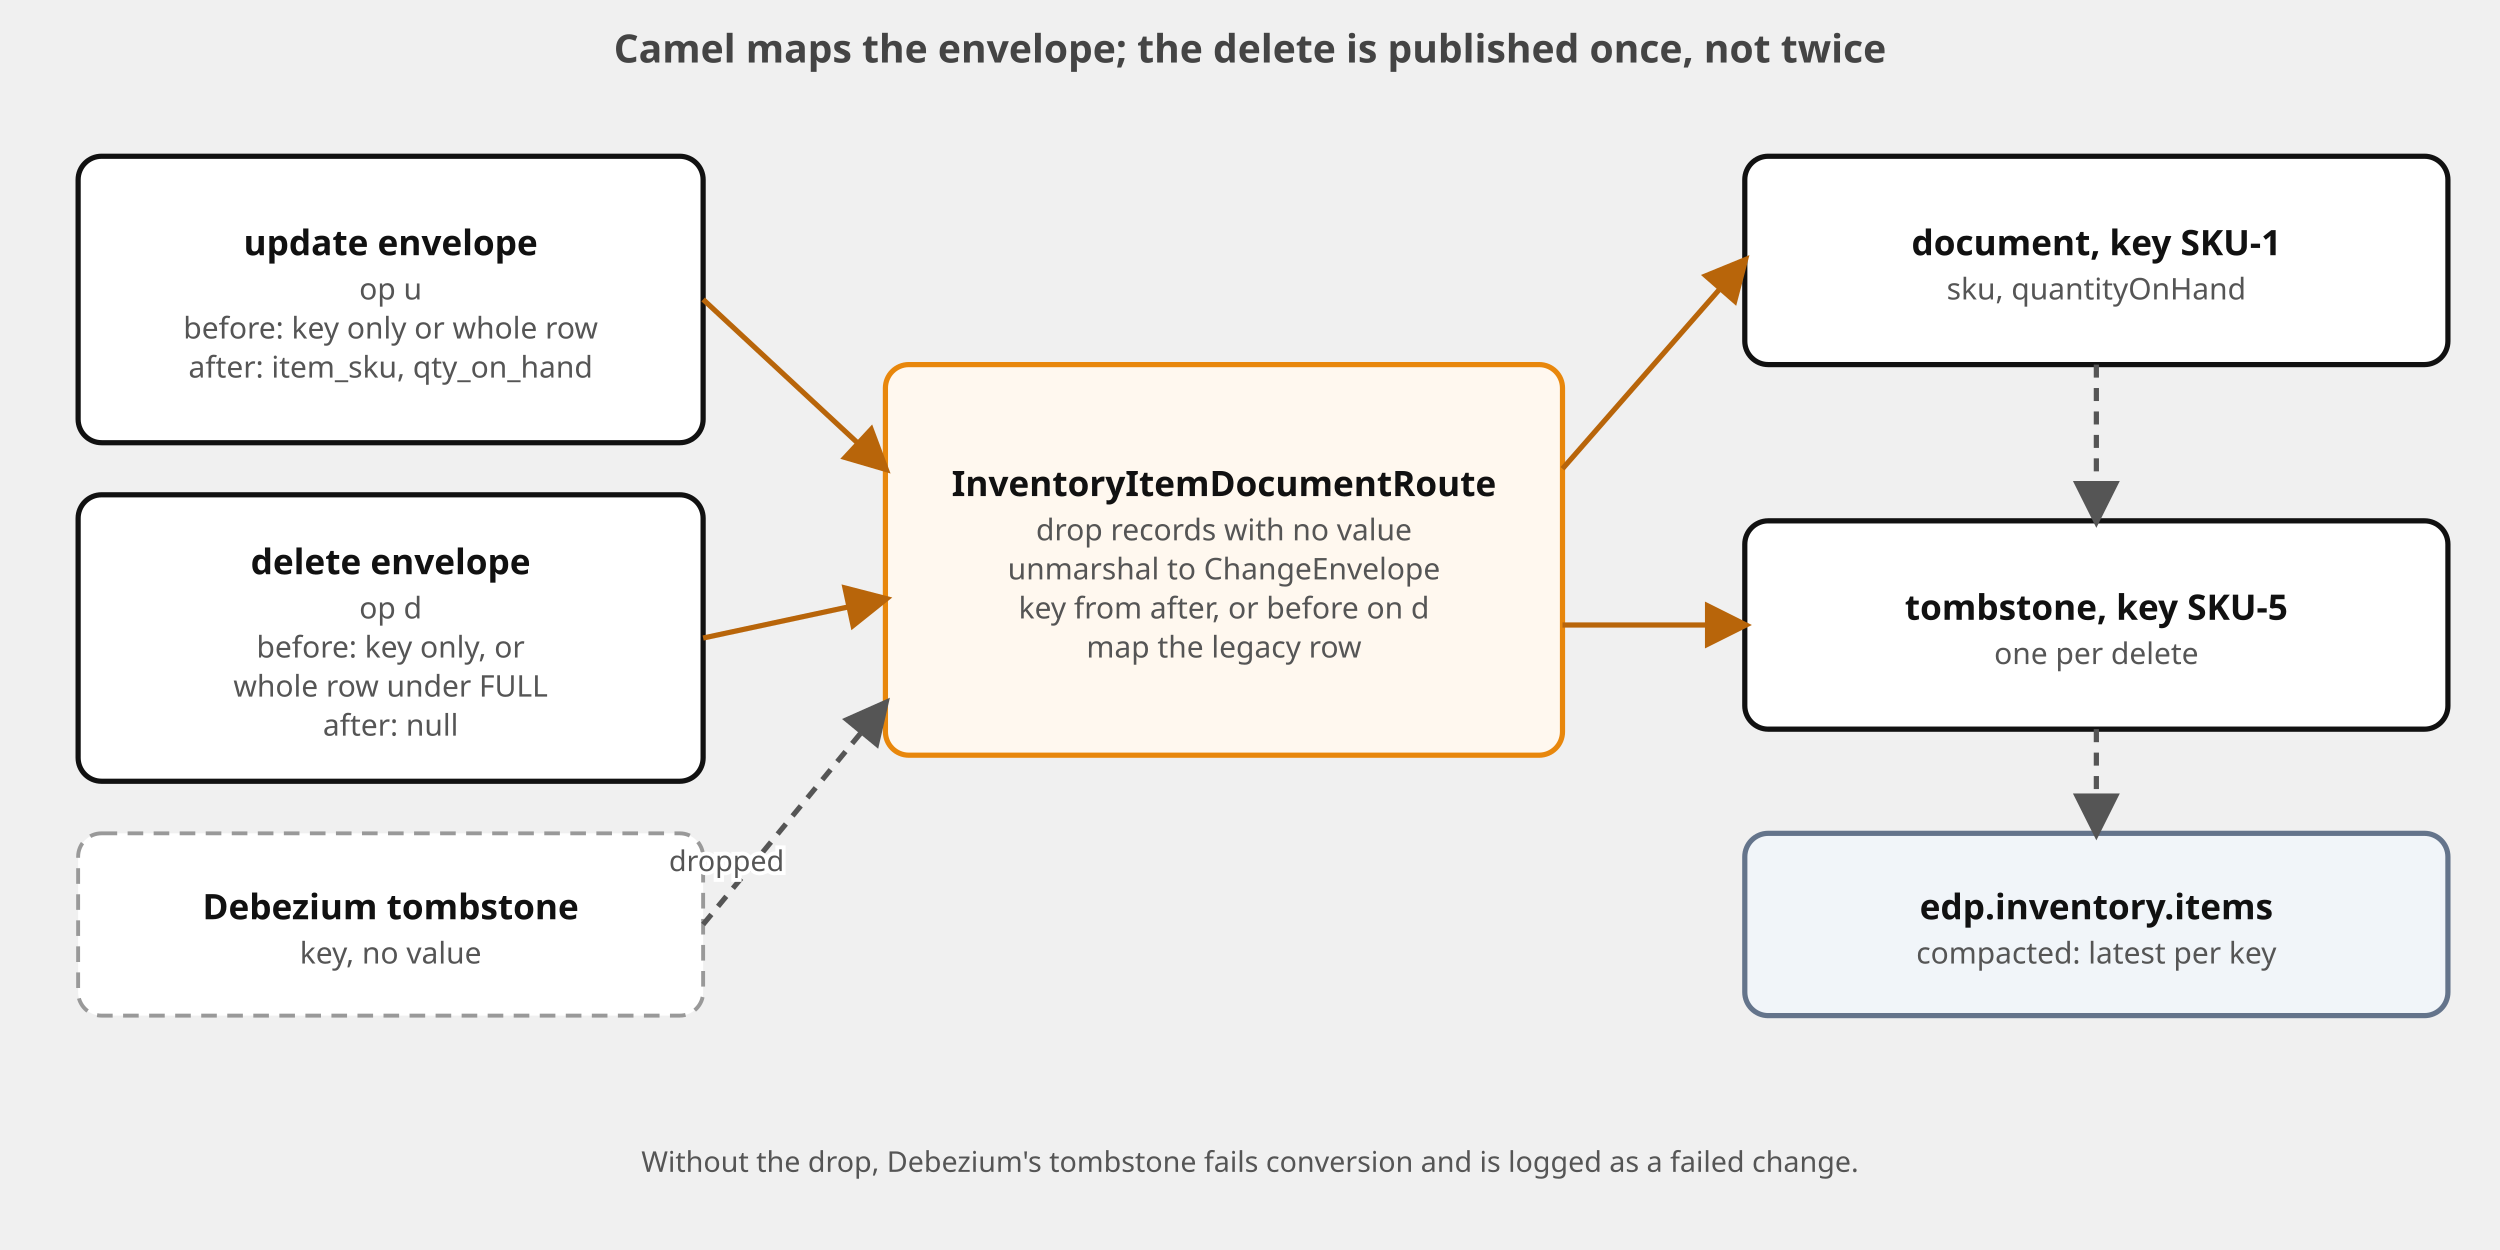
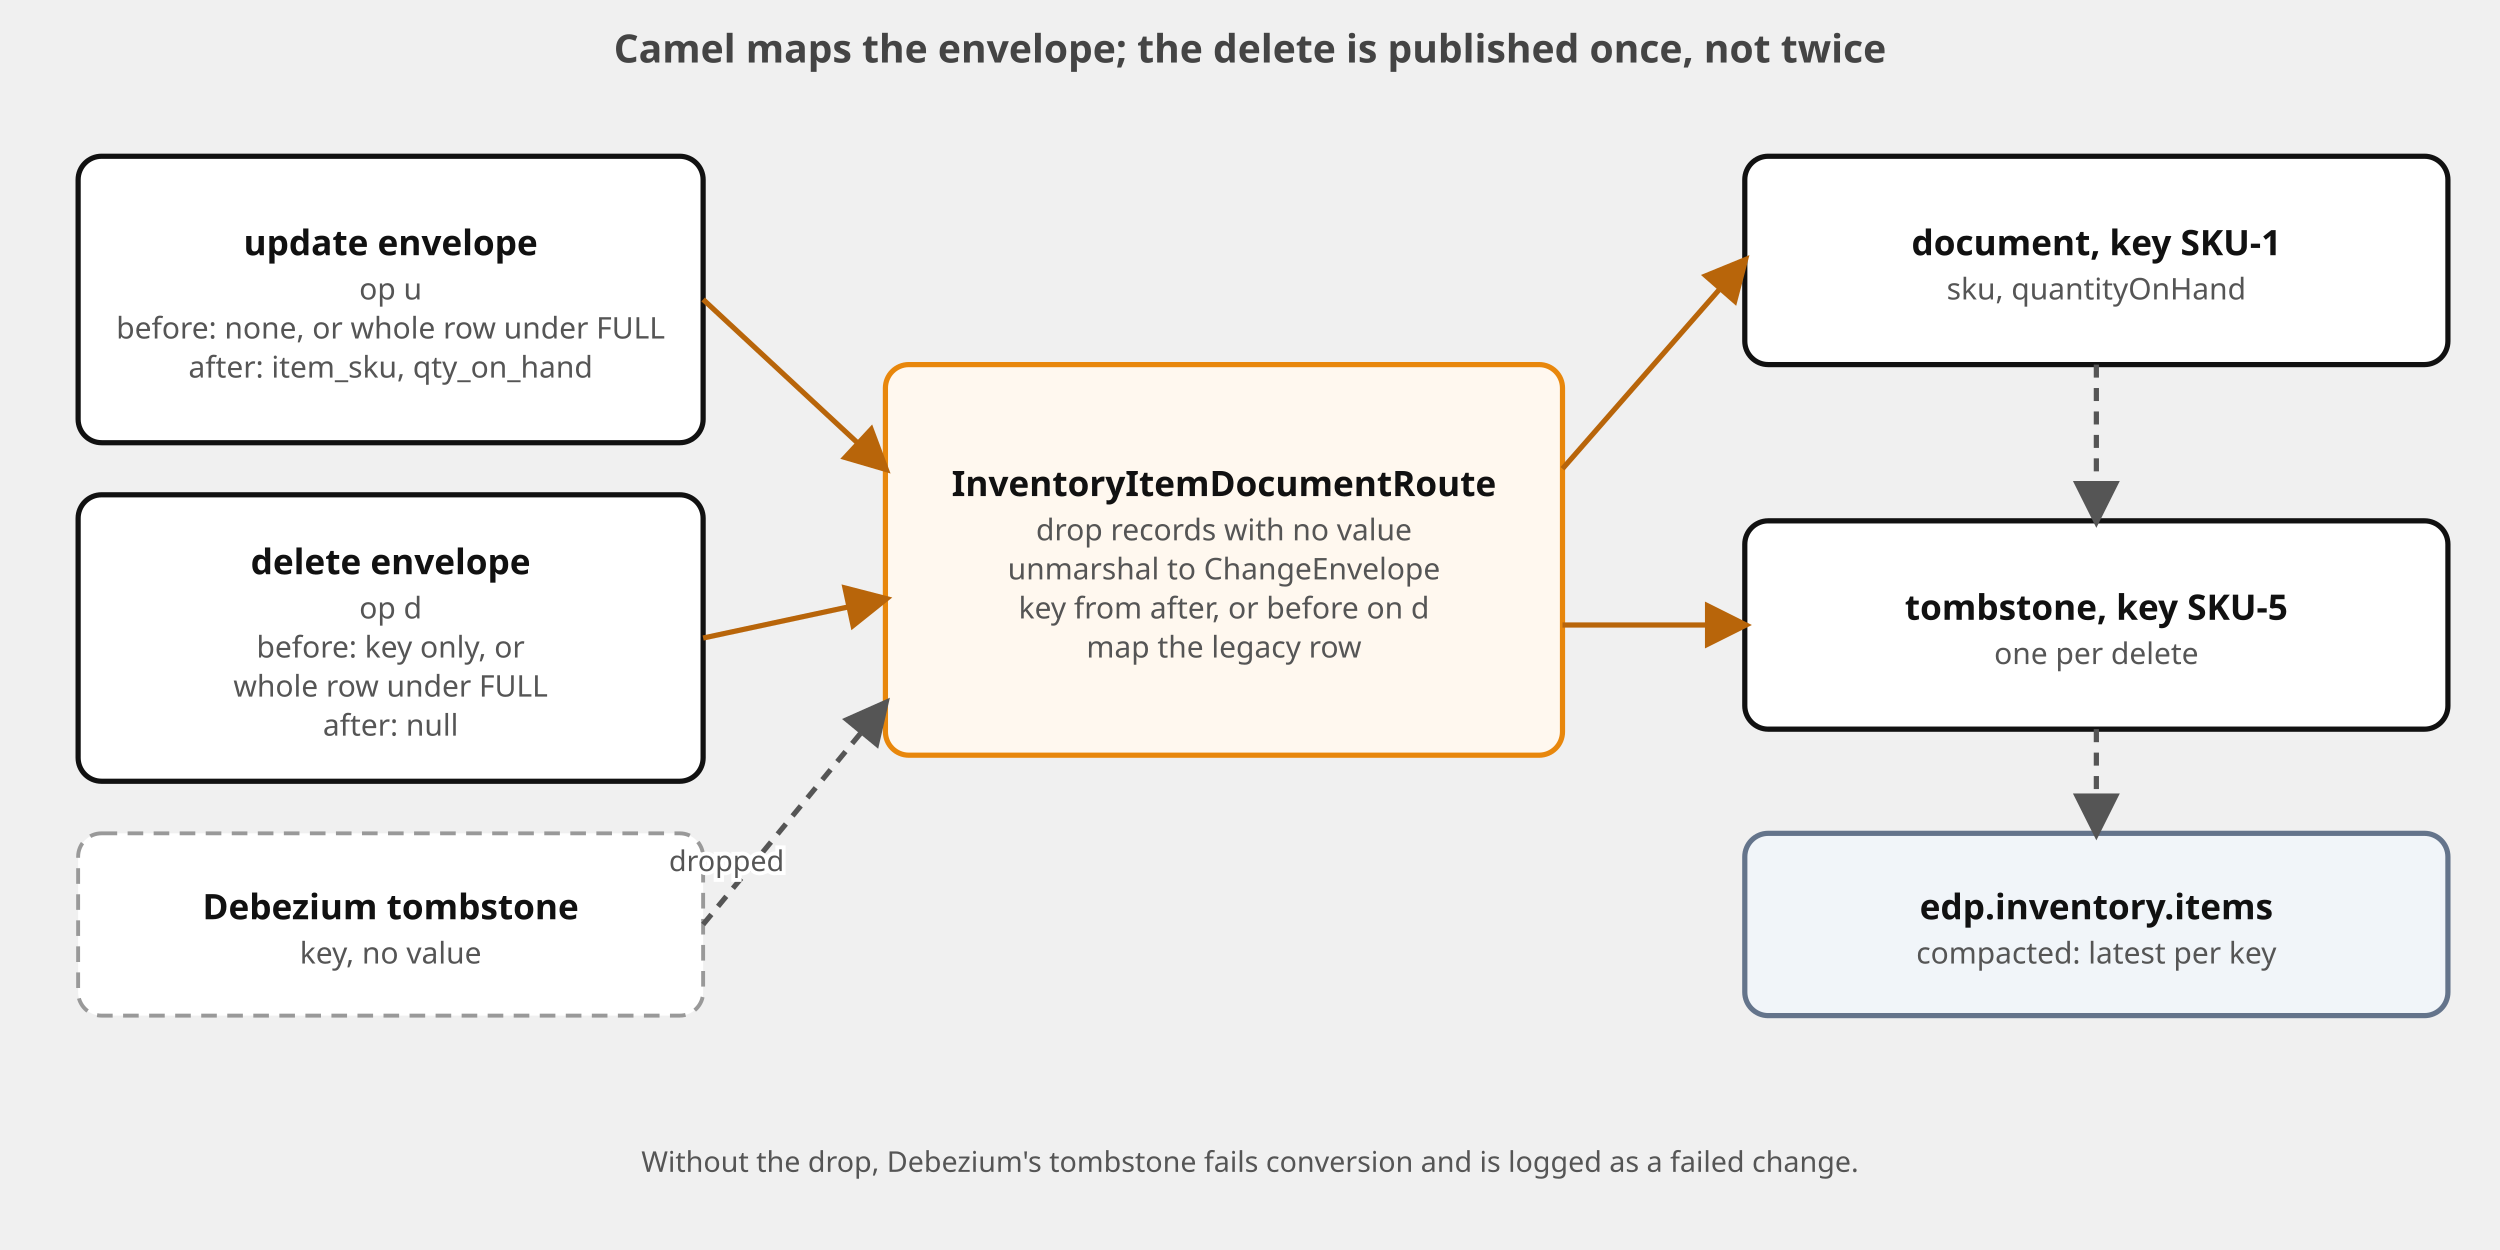
<svg xmlns="http://www.w3.org/2000/svg" viewBox="0 0 960 480" font-family="'Red Hat Text', system-ui, sans-serif" role="img">
  <defs>
    <marker id="a" viewBox="0 0 10 10" refX="8.5" refY="5" markerWidth="9" markerHeight="9" orient="auto-start-reverse">
      <path d="M0,0 L10,5 L0,10 z" fill="#555" />
    </marker>
    <marker id="am" viewBox="0 0 10 10" refX="8.5" refY="5" markerWidth="9" markerHeight="9" orient="auto-start-reverse">
      <path d="M0,0 L10,5 L0,10 z" fill="#b8650a" />
    </marker>
  </defs>
  <rect x="30" y="60" width="240" height="110" rx="9" fill="#ffffff" stroke="#111111" stroke-width="2" />
  <text x="150.0" y="98.0" font-size="13.5" font-weight="700" fill="#111111" text-anchor="middle">update envelope</text>
  <text x="150.0" y="115.0" font-size="11.5" fill="#555555" text-anchor="middle">op u</text>
-   <text x="150.0" y="130.0" font-size="11.5" fill="#555555" text-anchor="middle">before: key only or whole row</text>
+   <text x="150.0" y="130.0" font-size="11.5" fill="#555555" text-anchor="middle">before: none, or whole row under FULL</text>
  <text x="150.0" y="145.0" font-size="11.5" fill="#555555" text-anchor="middle">after: item_sku, qty_on_hand</text>
  <rect x="30" y="190" width="240" height="110" rx="9" fill="#ffffff" stroke="#111111" stroke-width="2" />
  <text x="150.0" y="220.5" font-size="13.5" font-weight="700" fill="#111111" text-anchor="middle">delete envelope</text>
  <text x="150.0" y="237.5" font-size="11.5" fill="#555555" text-anchor="middle">op d</text>
  <text x="150.0" y="252.5" font-size="11.5" fill="#555555" text-anchor="middle">before: key only, or</text>
  <text x="150.0" y="267.5" font-size="11.5" fill="#555555" text-anchor="middle">whole row under FULL</text>
  <text x="150.0" y="282.5" font-size="11.5" fill="#555555" text-anchor="middle">after: null</text>
  <rect x="30" y="320" width="240" height="70" rx="9" fill="#ffffff" stroke="#999999" stroke-width="1.5" stroke-dasharray="6 4" />
  <text x="150.0" y="353.0" font-size="13.5" font-weight="700" fill="#111111" text-anchor="middle">Debezium tombstone</text>
  <text x="150.0" y="370.0" font-size="11.5" fill="#555555" text-anchor="middle">key, no value</text>
  <rect x="340" y="140" width="260" height="150" rx="9" fill="#fff8ef" stroke="#e8870c" stroke-width="2" />
  <text x="470.0" y="190.5" font-size="13.5" font-weight="700" fill="#111111" text-anchor="middle">InventoryItemDocumentRoute</text>
  <text x="470.0" y="207.5" font-size="11.5" fill="#555555" text-anchor="middle">drop records with no value</text>
  <text x="470.0" y="222.5" font-size="11.5" fill="#555555" text-anchor="middle">unmarshal to ChangeEnvelope</text>
  <text x="470.0" y="237.5" font-size="11.5" fill="#555555" text-anchor="middle">key from after, or before on d</text>
  <text x="470.0" y="252.5" font-size="11.5" fill="#555555" text-anchor="middle">map the legacy row</text>
  <rect x="670" y="60" width="270" height="80" rx="9" fill="#ffffff" stroke="#111111" stroke-width="2" />
  <text x="805.0" y="98.0" font-size="13.5" font-weight="700" fill="#111111" text-anchor="middle">document, key SKU-1</text>
  <text x="805.0" y="115.0" font-size="11.5" fill="#555555" text-anchor="middle">sku, quantityOnHand</text>
  <rect x="670" y="200" width="270" height="80" rx="9" fill="#ffffff" stroke="#111111" stroke-width="2" />
  <text x="805.0" y="238.0" font-size="13.5" font-weight="700" fill="#111111" text-anchor="middle">tombstone, key SKU-5</text>
  <text x="805.0" y="255.0" font-size="11.5" fill="#555555" text-anchor="middle">one per delete</text>
  <rect x="670" y="320" width="270" height="70" rx="9" fill="#f1f5f9" stroke="#64748b" stroke-width="2" />
  <text x="805.0" y="353.0" font-size="13.5" font-weight="700" fill="#111111" text-anchor="middle">edp.inventory.items</text>
  <text x="805.0" y="370.0" font-size="11.5" fill="#555555" text-anchor="middle">compacted: latest per key</text>
  <path d="M270,115 L340,180" fill="none" stroke="#b8650a" stroke-width="2" marker-end="url(#am)" />
  <path d="M270,245 L340,230" fill="none" stroke="#b8650a" stroke-width="2" marker-end="url(#am)" />
  <path d="M270,355 L340,270" fill="none" stroke="#555" stroke-width="2" stroke-dasharray="5 4" marker-end="url(#a)" />
  <text x="279.0" y="334.5" font-size="11" fill="#ffffff" stroke="#ffffff" stroke-width="3" paint-order="stroke" text-anchor="middle">dropped</text>
  <text x="279.0" y="334.5" font-size="11" fill="#555" text-anchor="middle">dropped</text>
  <path d="M600,180 L670,100" fill="none" stroke="#b8650a" stroke-width="2" marker-end="url(#am)" />
  <path d="M600,240 L670,240" fill="none" stroke="#b8650a" stroke-width="2" marker-end="url(#am)" />
  <path d="M805,140 L805,200" fill="none" stroke="#555" stroke-width="2" stroke-dasharray="5 4" marker-end="url(#a)" />
  <path d="M805,280 L805,320" fill="none" stroke="#555" stroke-width="2" stroke-dasharray="5 4" marker-end="url(#a)" />
  <text x="480" y="24" font-size="15" fill="#444444" text-anchor="middle" font-weight="700">Camel maps the envelope; the delete is published once, not twice</text>
  <text x="480" y="450" font-size="11" fill="#555555" text-anchor="middle">Without the drop, Debezium's tombstone fails conversion and is logged as a failed change.</text>
</svg>
